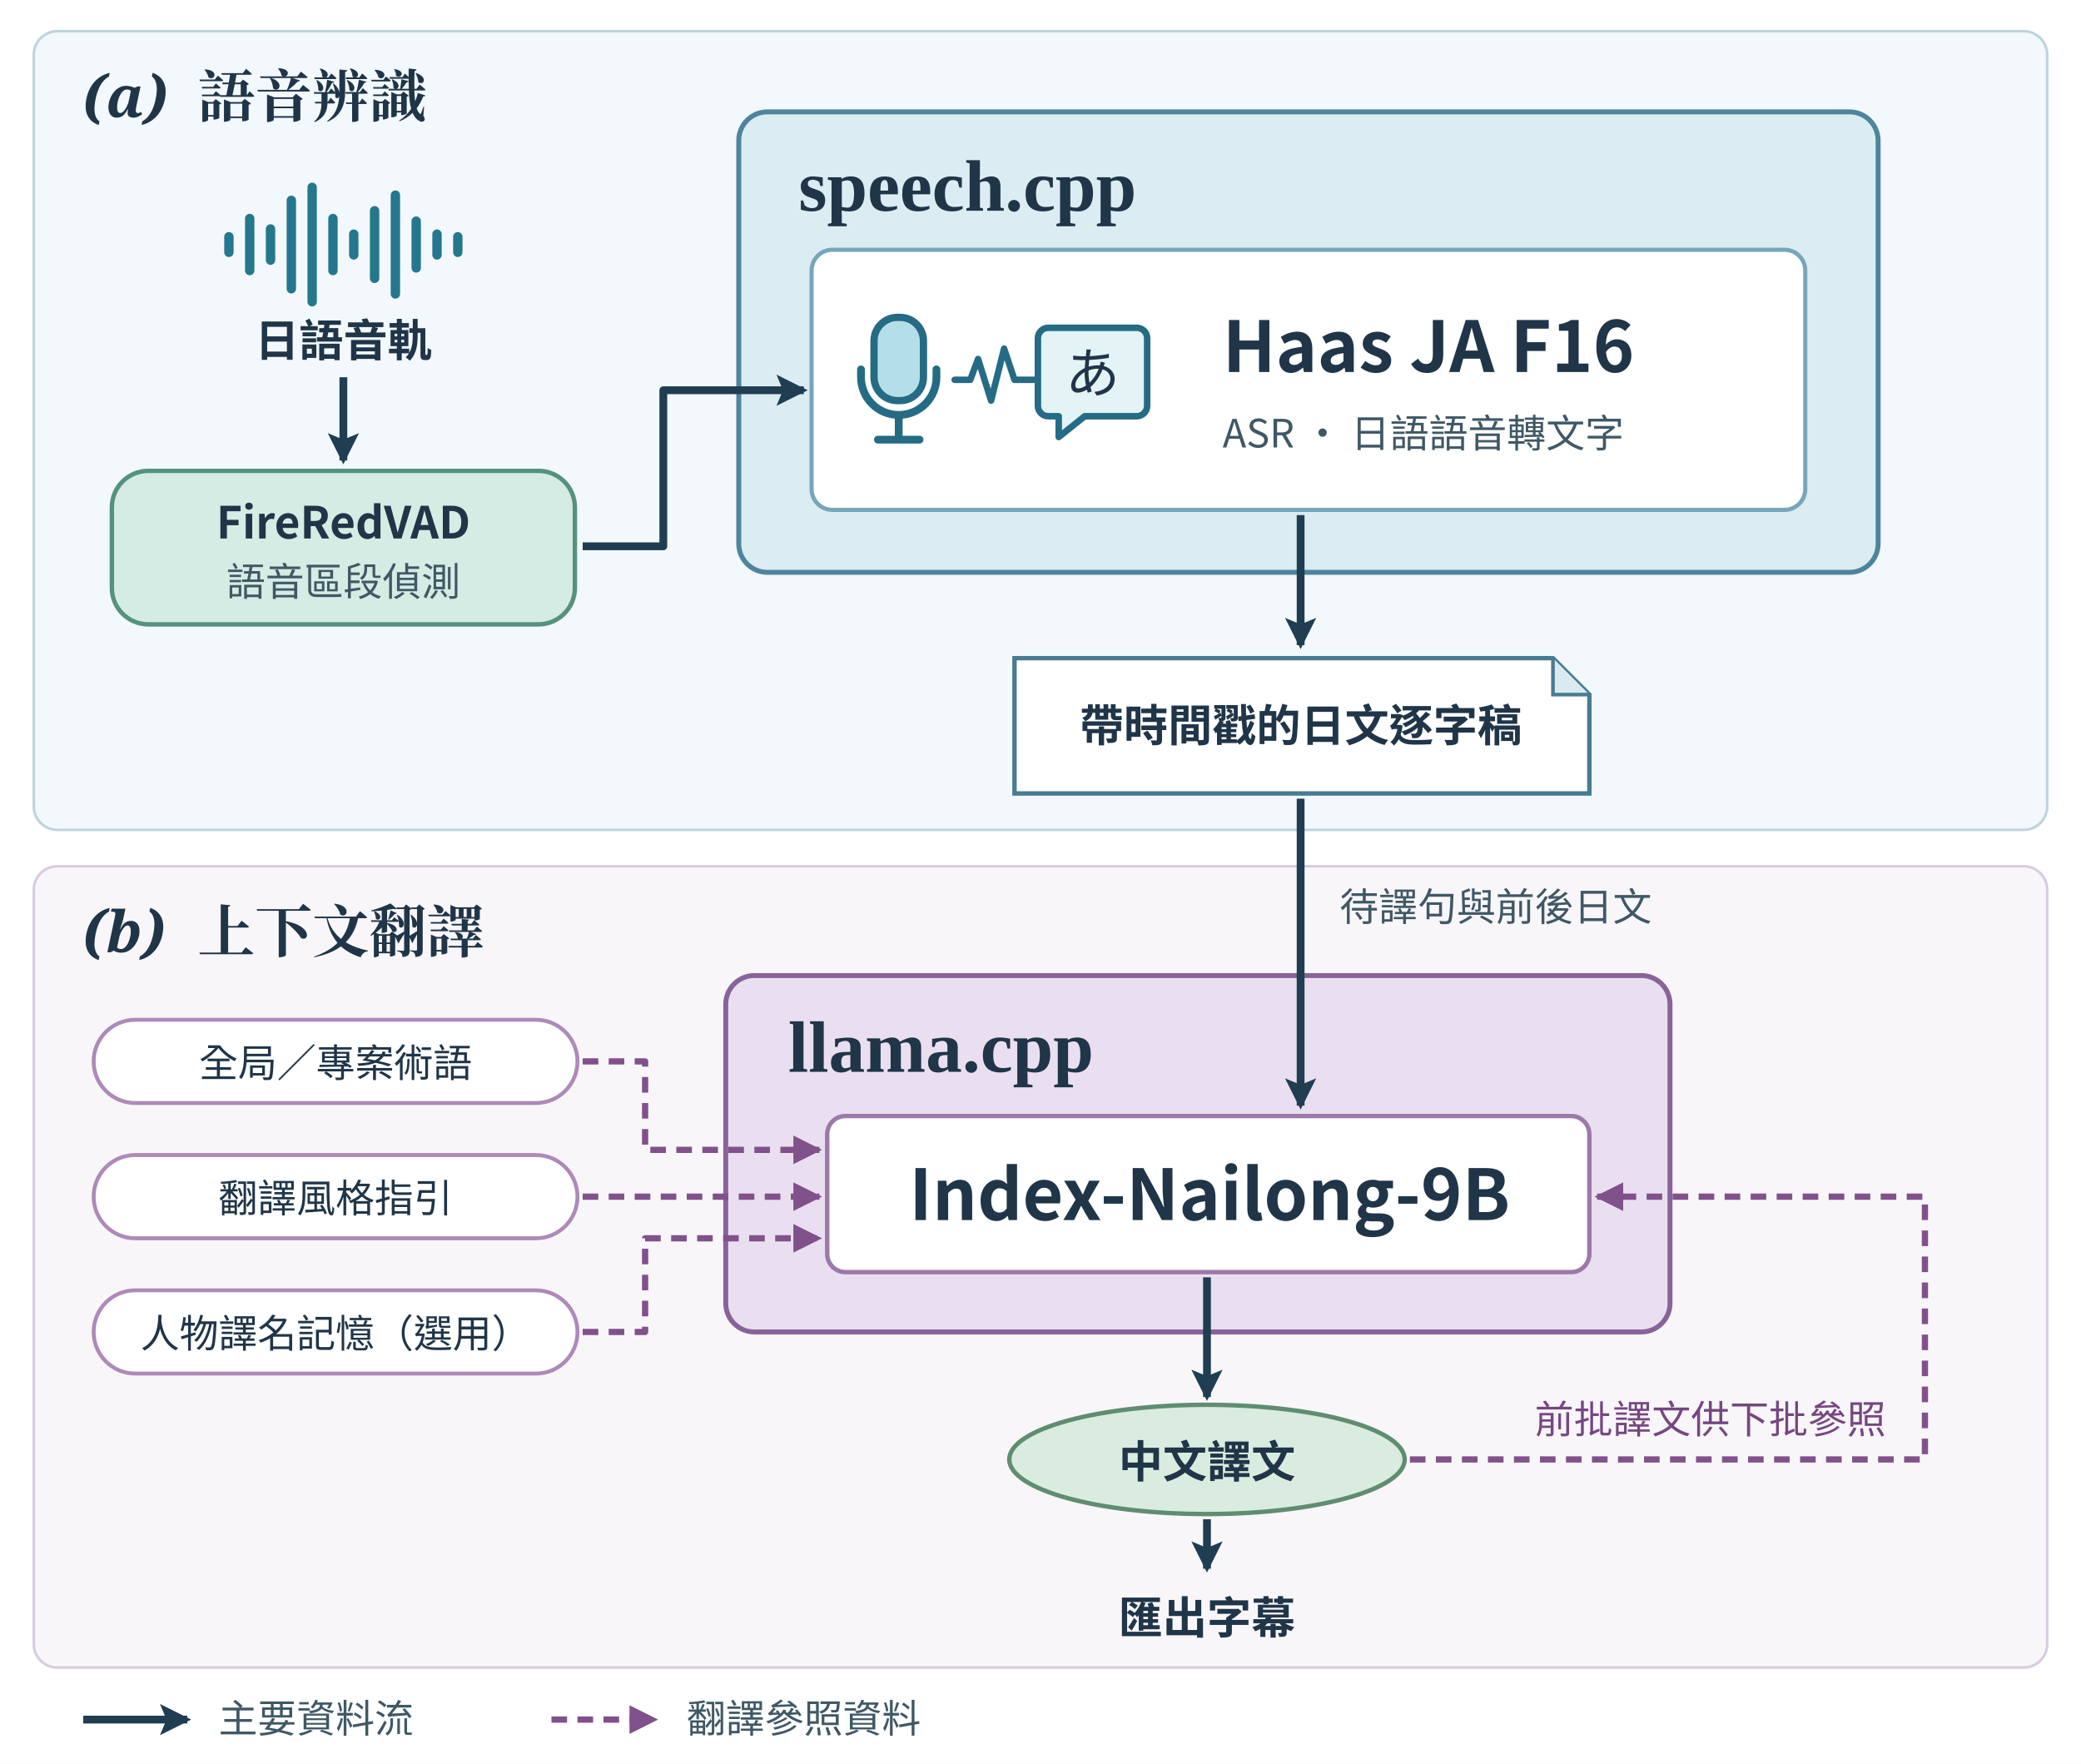
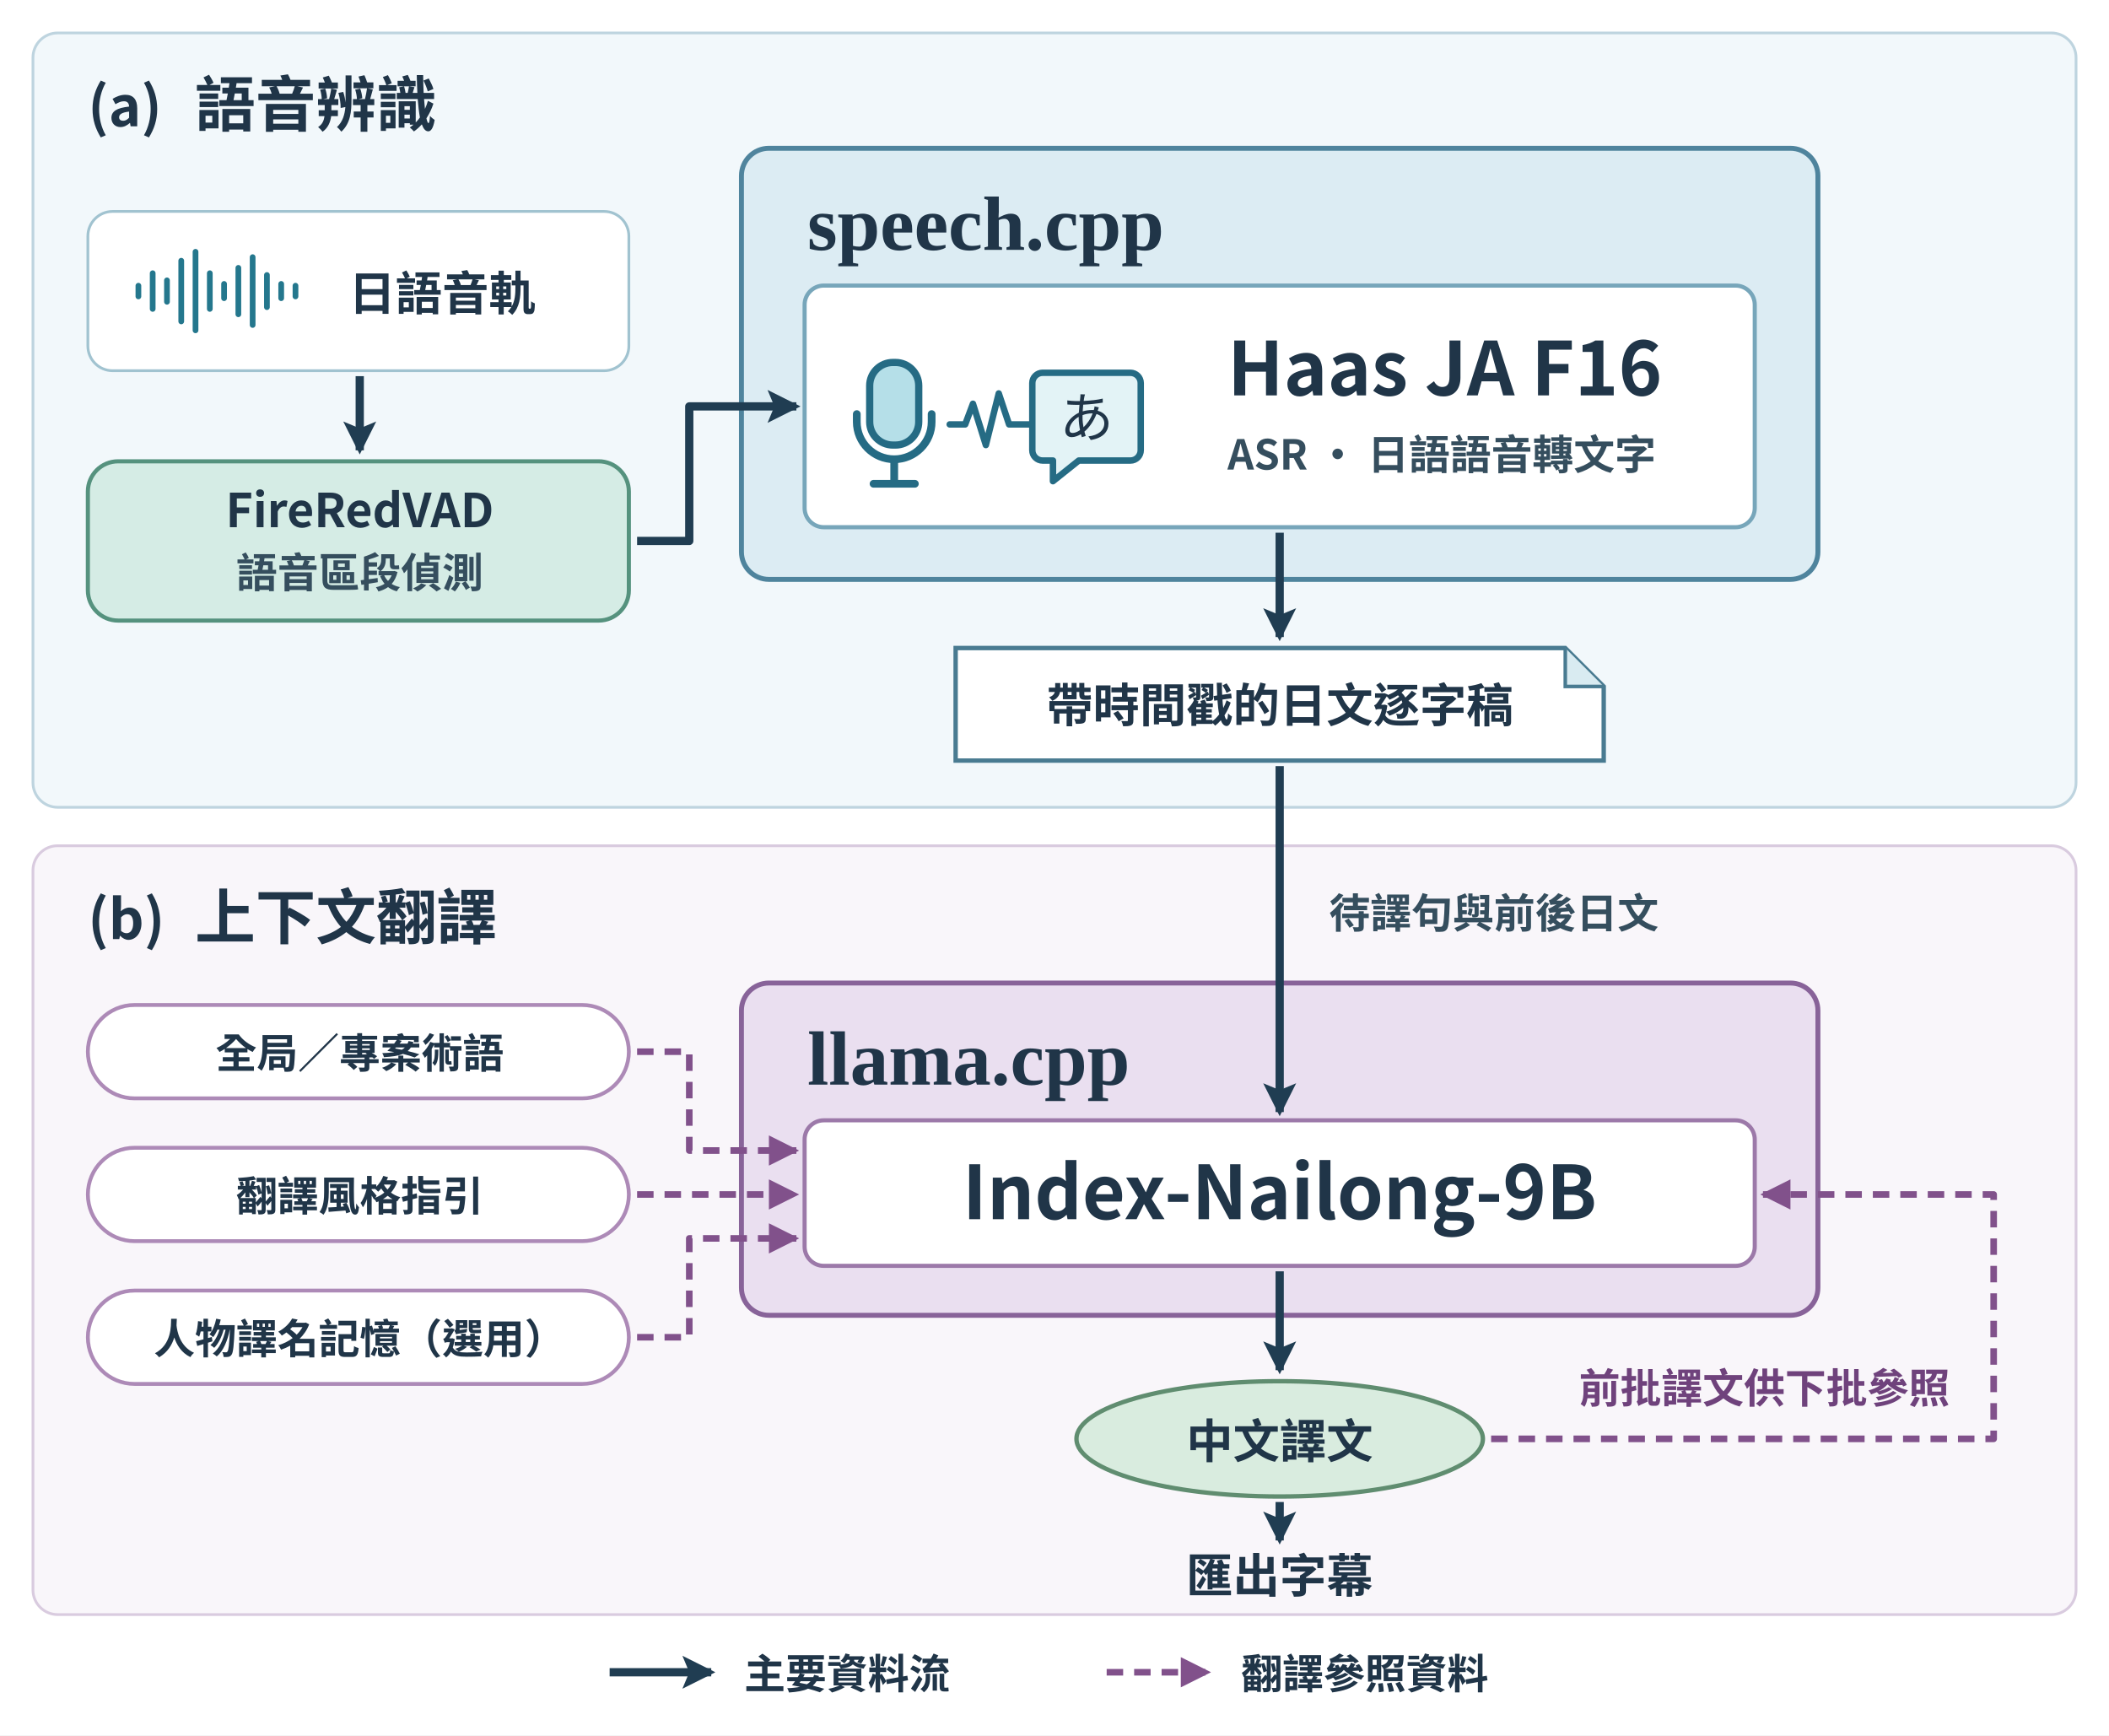
- <svg xmlns="http://www.w3.org/2000/svg" width="800" height="678" viewBox="0 0 800 678" role="img" aria-labelledby="title desc" xml:lang="zh-Hant">
+ <svg xmlns="http://www.w3.org/2000/svg" width="768" height="632" viewBox="0 0 768 632" role="img" aria-labelledby="title desc" xml:lang="zh-Hant">
  <defs>
    <marker id="arrow" markerUnits="userSpaceOnUse" markerWidth="12" markerHeight="12" refX="10.5" refY="6" orient="auto">
      <path d="M0 0 12 6 0 12 2.5 6Z" fill="#203d52" />
    </marker>
    <marker id="reference" markerUnits="userSpaceOnUse" markerWidth="11" markerHeight="11" refX="10" refY="5.5" orient="auto">
      <path d="M0 0 11 5.5 0 11Z" fill="#81518b" />
    </marker>
    <style>
      text{font-family:'Noto Sans CJK TC','PingFang TC','Microsoft JhengHei',sans-serif;fill:#203548}
      .section{font:bold 22px 'Noto Serif CJK TC','Songti TC',serif}
-       .letter{font:italic bold 22px Georgia,serif}
+       .letter{font:normal 700 20px Georgia,serif}
      .framework{font:bold 28px Georgia,'Times New Roman',serif}
      .model{font-size:27px;font-weight:bold}
      .label{font-size:17px;font-weight:bold}
-       .note{font-size:15px;fill:#405865}
-       .refnote{font-size:15px;fill:#754781}
+       .note{font-size:15px;font-weight:600;fill:#354e5e}
+       .refnote{font-size:15px;font-weight:600;fill:#6f427c}
      .flow,.ref{fill:none;stroke:#203d52;stroke-width:3;stroke-linejoin:round;marker-end:url(#arrow)}
      .ref{stroke:#81518b;stroke-width:2.4;stroke-dasharray:6 4;marker-end:url(#reference)}
    </style>
  </defs>
-   <rect width="800" height="678" fill="#fff" />
-   <rect x="13" y="12" width="774" height="307" rx="9" fill="#f2f8fb" stroke="#bed4df" />
-   <rect x="13" y="333" width="774" height="308" rx="9" fill="#f9f6fa" stroke="#d9cbdf" />
-   <text x="32" y="45" class="letter">(a)</text>
-   <text x="76" y="45" class="section">語音辨識</text>
-   <text x="32" y="366" class="letter">(b)</text>
-   <text x="76" y="366" class="section">上下文翻譯</text>
-   <g transform="translate(132 94)" fill="none" stroke="#24778d" stroke-width="3.6" stroke-linecap="round">
+   <rect width="768" height="632" fill="white" />
+   <rect x="12" y="12" width="744" height="282" rx="9" fill="#f2f8fb" stroke="#bed4df" />
+   <rect x="12" y="308" width="744" height="280" rx="9" fill="#f9f6fa" stroke="#d9cbdf" />
+   <g class="letter">
+     <text x="32" y="46">(a)</text>
+     <text x="32" y="342">(b)</text>
+   </g>
+   <g class="section">
+     <text x="71" y="46">語音辨識</text>
+     <text x="71" y="342">上下文翻譯</text>
+   </g>
+   <rect x="32" y="77" width="197" height="58" rx="9" fill="white" stroke="#a1c3d0" />
+   <g transform="translate(79 106) scale(.65)" fill="none" stroke="#24778d" stroke-width="3.2" stroke-linecap="round">
    <path d="M-44 -3v6m8 -13v20m8 -16v12m8 -23v34m8 -39v44m8 -32v20m8 -14v8m8 -17v26m8 -32v38m8 -28v18m8 -13v8m8 -7v6" />
  </g>
-   <text x="132" y="137" text-anchor="middle" class="label">日語音軌</text>
-   <path class="flow" d="M132 145V177" />
-   <rect x="43" y="181" width="178" height="59" rx="14" fill="#d5ece5" stroke="#55927e" stroke-width="1.7" />
-   <text x="132" y="207" text-anchor="middle" class="label">FireRedVAD</text>
-   <text x="132" y="229" text-anchor="middle" class="note">語音區段偵測</text>
-   <rect x="284" y="43" width="438" height="177" rx="11" fill="#dcecf3" stroke="#4f849d" stroke-width="1.9" />
-   <text x="307" y="81" class="framework">speech.cpp</text>
-   <rect x="312" y="96" width="382" height="100" rx="8" fill="#fff" stroke="#77a6ba" stroke-width="1.6" />
-   <g transform="translate(331 122)" stroke="#256b84" stroke-linecap="round" stroke-linejoin="round">
+   <text x="127" y="113" class="label">日語音軌</text>
+   <path class="flow" d="M131 137V164" />
+   <rect x="32" y="168" width="197" height="58" rx="11" fill="#d5ece5" stroke="#55927e" stroke-width="1.5" />
+   <text x="131" y="192" text-anchor="middle" class="label">FireRedVAD</text>
+   <text x="131" y="214" text-anchor="middle" class="note">語音區段偵測</text>
+   <rect x="270" y="54" width="392" height="157" rx="10" fill="#dcecf3" stroke="#4f849d" stroke-width="1.8" />
+   <text x="294" y="91" class="framework">speech.cpp</text>
+   <rect x="293" y="104" width="346" height="88" rx="7" fill="white" stroke="#77a6ba" stroke-width="1.5" />
+   <g transform="translate(312 132) scale(.94)" stroke="#256b84" stroke-linecap="round" stroke-linejoin="round">
    <rect x="5" y="0" width="19" height="32" rx="9" fill="#b5dfe8" stroke-width="2.8" />
    <path d="M0 20v3a14.5 14.5 0 0 0 29 0v-3M14.5 38v9m-8 0h16" fill="none" stroke-width="3" />
    <path d="M36 24h6l3 -8 5 16 5 -20 4 12h8" fill="none" stroke-width="2.5" />
    <path d="M72 4h34a4 4 0 0 1 4 4v26a4 4 0 0 1 -4 4H86l-10 8v-8h-4a4 4 0 0 1 -4 -4V8a4 4 0 0 1 4 -4Z" fill="#e3f3f6" stroke-width="2.5" />
    <text x="89" y="29" text-anchor="middle" font-size="21" stroke="none">あ</text>
  </g>
-   <text x="470" y="143" class="model">Haas JA F16</text>
-   <text x="470" y="172" class="note">ASR · 日語語音轉文字</text>
-   <path class="flow" d="M224 210H255V150H309" />
-   <path class="flow" d="M500 198V248" />
-   <path d="M390 253h207l14 14v38H390Z" fill="#fff" stroke="#497b91" stroke-width="1.7" />
-   <path d="M597 253v14h14" fill="#d9ebf1" stroke="#497b91" stroke-width="1.4" />
-   <text x="500" y="285" text-anchor="middle" class="label">帶時間戳的日文逐字稿</text>
-   <rect x="279" y="375" width="363" height="137" rx="11" fill="#eadff0" stroke="#886399" stroke-width="1.9" />
-   <text x="303" y="412" class="framework">llama.cpp</text>
-   <rect x="318" y="429" width="293" height="60" rx="7" fill="#fff" stroke="#9c79a9" stroke-width="1.7" />
-   <text x="465" y="469" text-anchor="middle" class="model">Index-Nailong-9B</text>
-   <path class="flow" d="M500 307V425" />
-   <text x="515" y="354" class="note">待譯句與前後日文</text>
-   <g fill="#fff" stroke="#ad8ab7" stroke-width="1.5">
-     <rect x="36" y="392" width="186" height="32" rx="16" />
-     <rect x="36" y="444" width="186" height="32" rx="16" />
-     <rect x="36" y="496" width="186" height="32" rx="16" />
+   <text x="447" y="144" class="model">Haas JA F16</text>
+   <text x="447" y="171" class="note">ASR · 日語語音轉文字</text>
+   <path class="flow" d="M232 197H251V148H290" />
+   <path class="flow" d="M466 194V232" />
+   <path d="M348 236H570L584 250V277H348Z" fill="white" stroke="#497b91" stroke-width="1.6" />
+   <path d="M570 236V250H584" fill="#d9ebf1" stroke="#497b91" stroke-width="1.3" />
+   <text x="466" y="263" text-anchor="middle" class="label">帶時間戳的日文逐字稿</text>
+   <rect x="270" y="358" width="392" height="121" rx="10" fill="#eadff0" stroke="#886399" stroke-width="1.8" />
+   <text x="294" y="395" class="framework">llama.cpp</text>
+   <rect x="293" y="408" width="346" height="53" rx="7" fill="white" stroke="#9c79a9" stroke-width="1.5" />
+   <text x="466" y="444" text-anchor="middle" class="model">Index-Nailong-9B</text>
+   <path class="flow" d="M466 279V405" />
+   <text x="484" y="338" class="note">待譯句與前後日文</text>
+   <g fill="white" stroke="#ad8ab7" stroke-width="1.4">
+     <rect x="32" y="366" width="197" height="34" rx="17" />
+     <rect x="32" y="418" width="197" height="34" rx="17" />
+     <rect x="32" y="470" width="197" height="34" rx="17" />
  </g>
  <g text-anchor="middle" class="note">
-     <text x="129" y="414">全局／專案術語</text>
-     <text x="129" y="466">翻譯風格指引</text>
-     <text x="129" y="518">人物譯名記憶（選用）</text>
+     <text x="131" y="389">全局／專案術語</text>
+     <text x="131" y="441">翻譯風格指引</text>
+     <text x="131" y="493">人物譯名記憶（選用）</text>
  </g>
-   <path class="ref" d="M224 408H248V442H315" />
-   <path class="ref" d="M224 460H315" />
-   <path class="ref" d="M224 512H248V476H315" />
-   <path class="flow" d="M464 491V537" />
-   <ellipse cx="464" cy="561" rx="76" ry="21" fill="#d9ecdf" stroke="#608d70" stroke-width="1.7" />
-   <text x="464" y="568" text-anchor="middle" class="label">中文譯文</text>
-   <path class="ref" d="M542 561H740V460H614" />
-   <text x="725" y="551" text-anchor="end" class="refnote">前批譯文供下批參照</text>
-   <path class="flow" d="M464 584V603" />
-   <text x="464" y="628" text-anchor="middle" class="label">匯出字幕</text>
-   <path class="flow" d="M32 661H72" />
-   <text x="84" y="666" class="note">主要資料流</text>
-   <path class="ref" d="M212 661H252" />
-   <text x="264" y="666" class="note">翻譯參照資料</text>
+   <path class="ref" d="M232 383H251V419H290" />
+   <path class="ref" d="M232 435H290" />
+   <path class="ref" d="M232 487H251V451H290" />
+   <path class="flow" d="M466 463V499" />
+   <ellipse cx="466" cy="524" rx="74" ry="21" fill="#d9ecdf" stroke="#608d70" stroke-width="1.6" />
+   <text x="466" y="531" text-anchor="middle" class="label">中文譯文</text>
+   <path class="ref" d="M543 524H726V435H642" />
+   <text x="710" y="511" text-anchor="end" class="refnote">前批譯文供下批參照</text>
+   <path class="flow" d="M466 547V561" />
+   <text x="466" y="580" text-anchor="middle" class="label">匯出字幕</text>
+   <g class="note">
+     <path class="flow" d="M222 609H259" />
+     <text x="271" y="615">主要資料流</text>
+     <path class="ref" d="M403 609H440" />
+     <text x="452" y="615">翻譯參照資料</text>
+   </g>
</svg>
